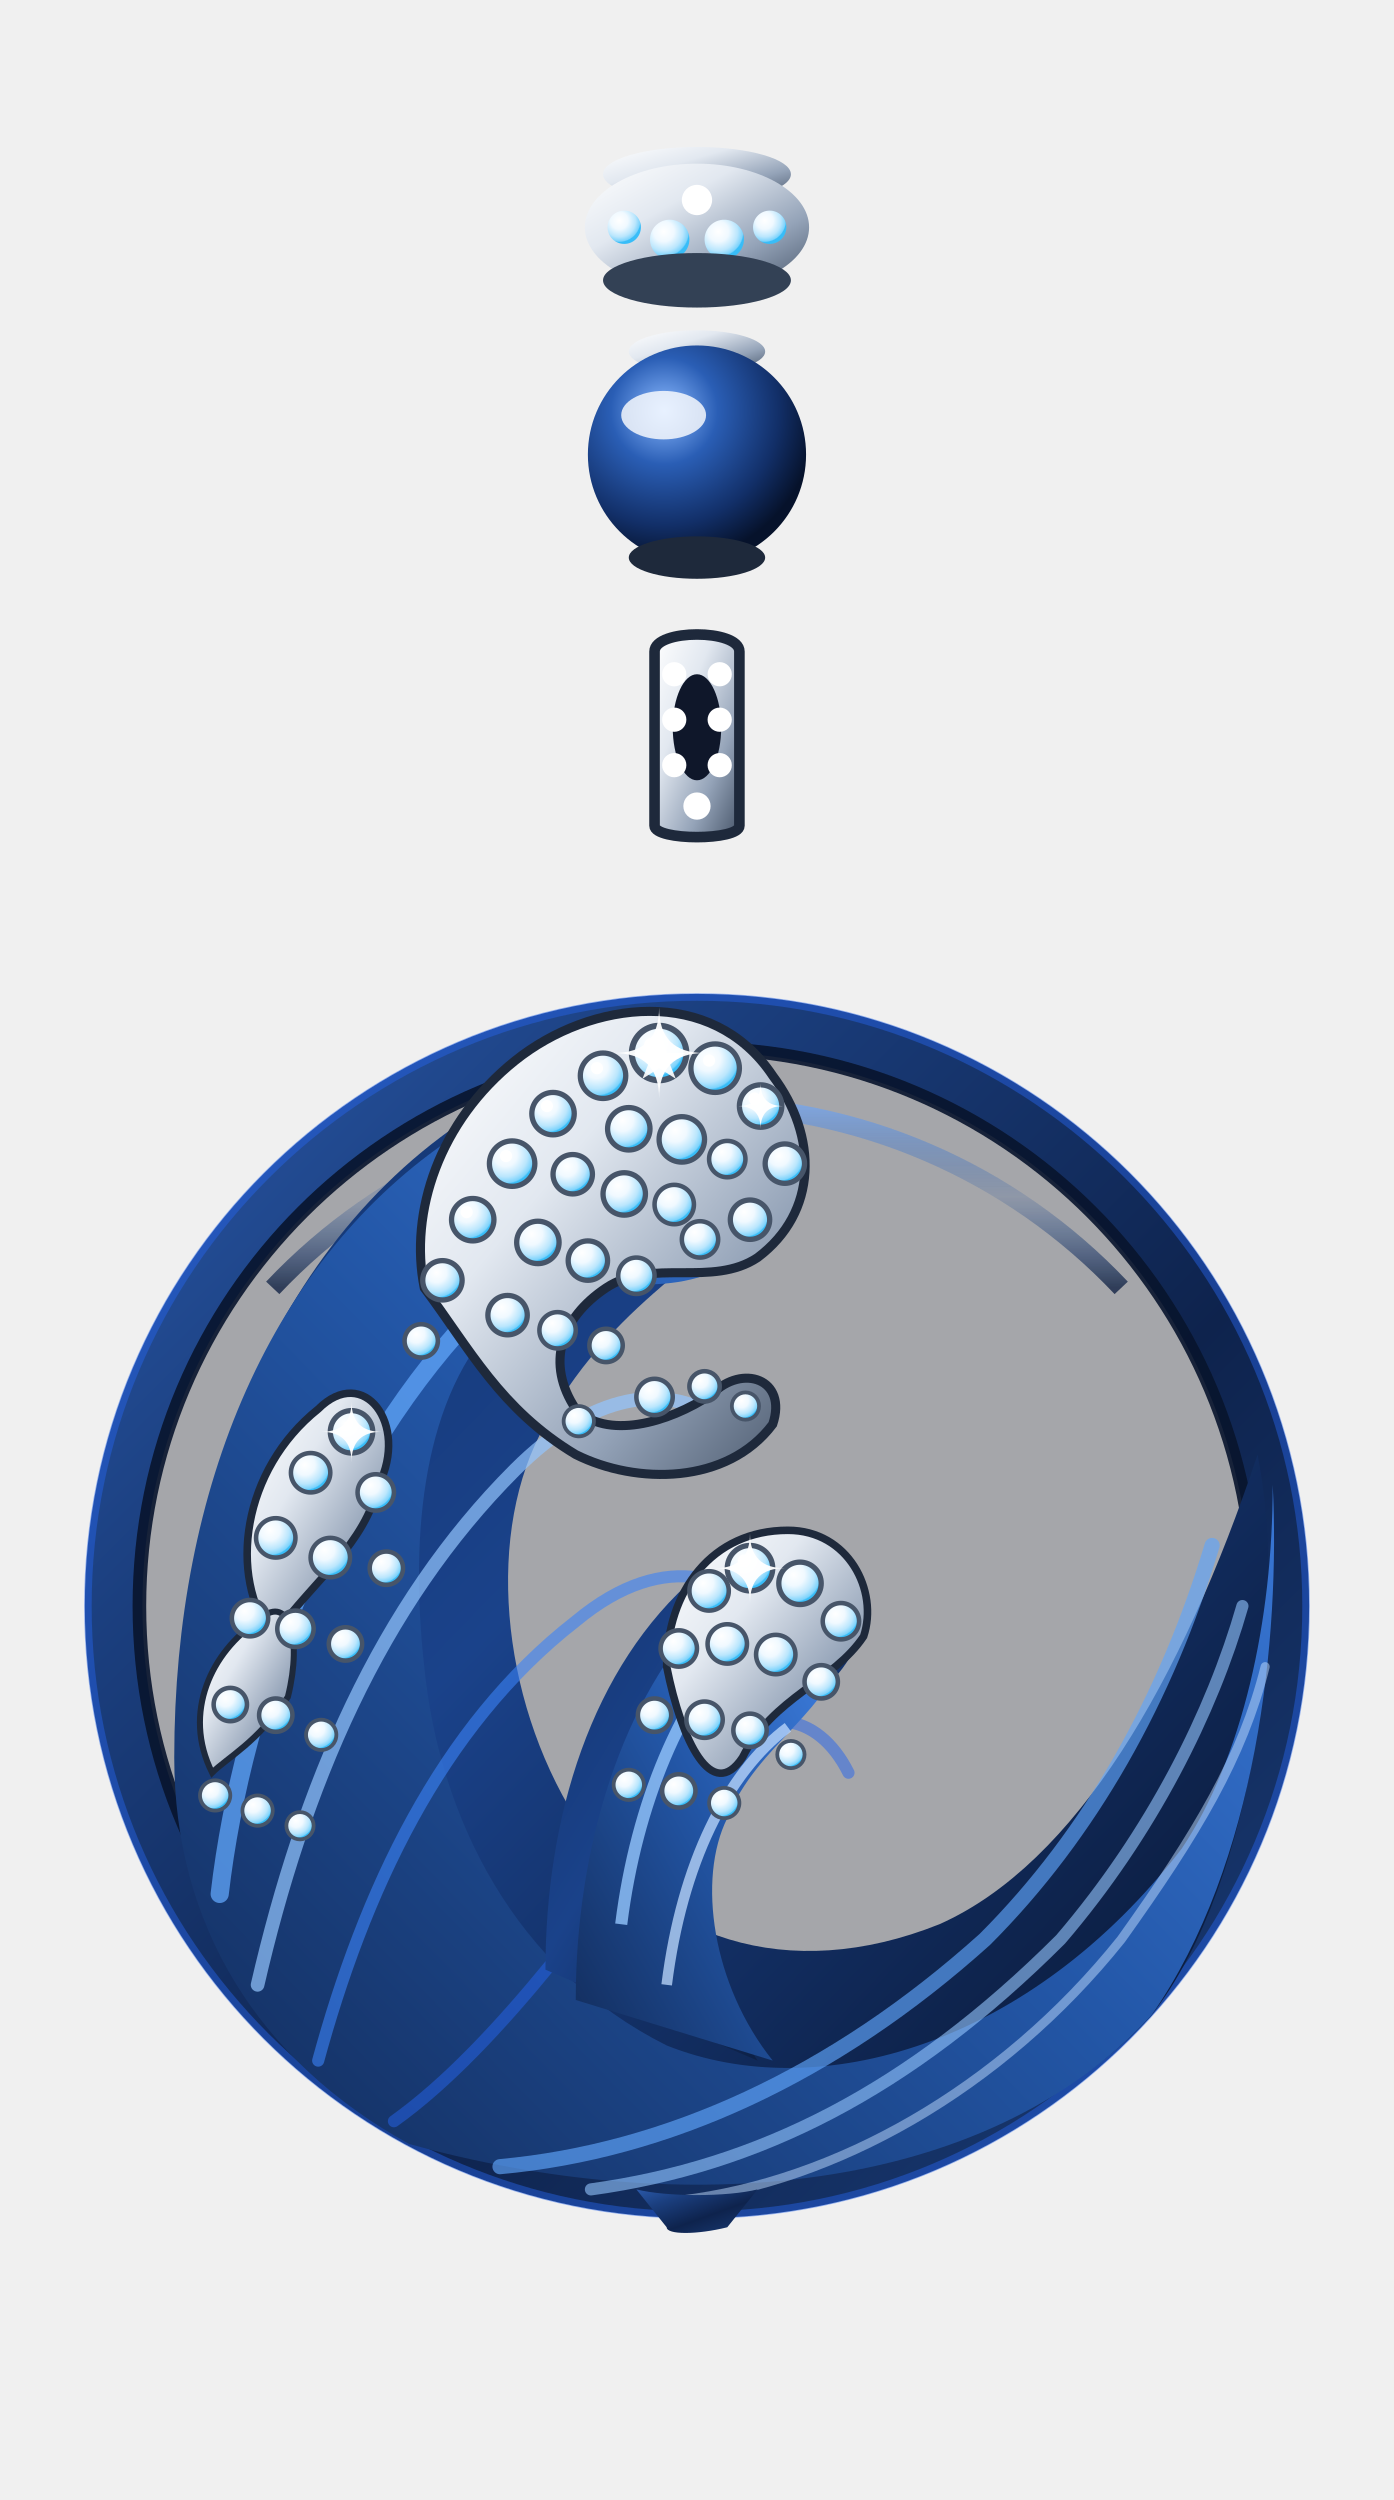
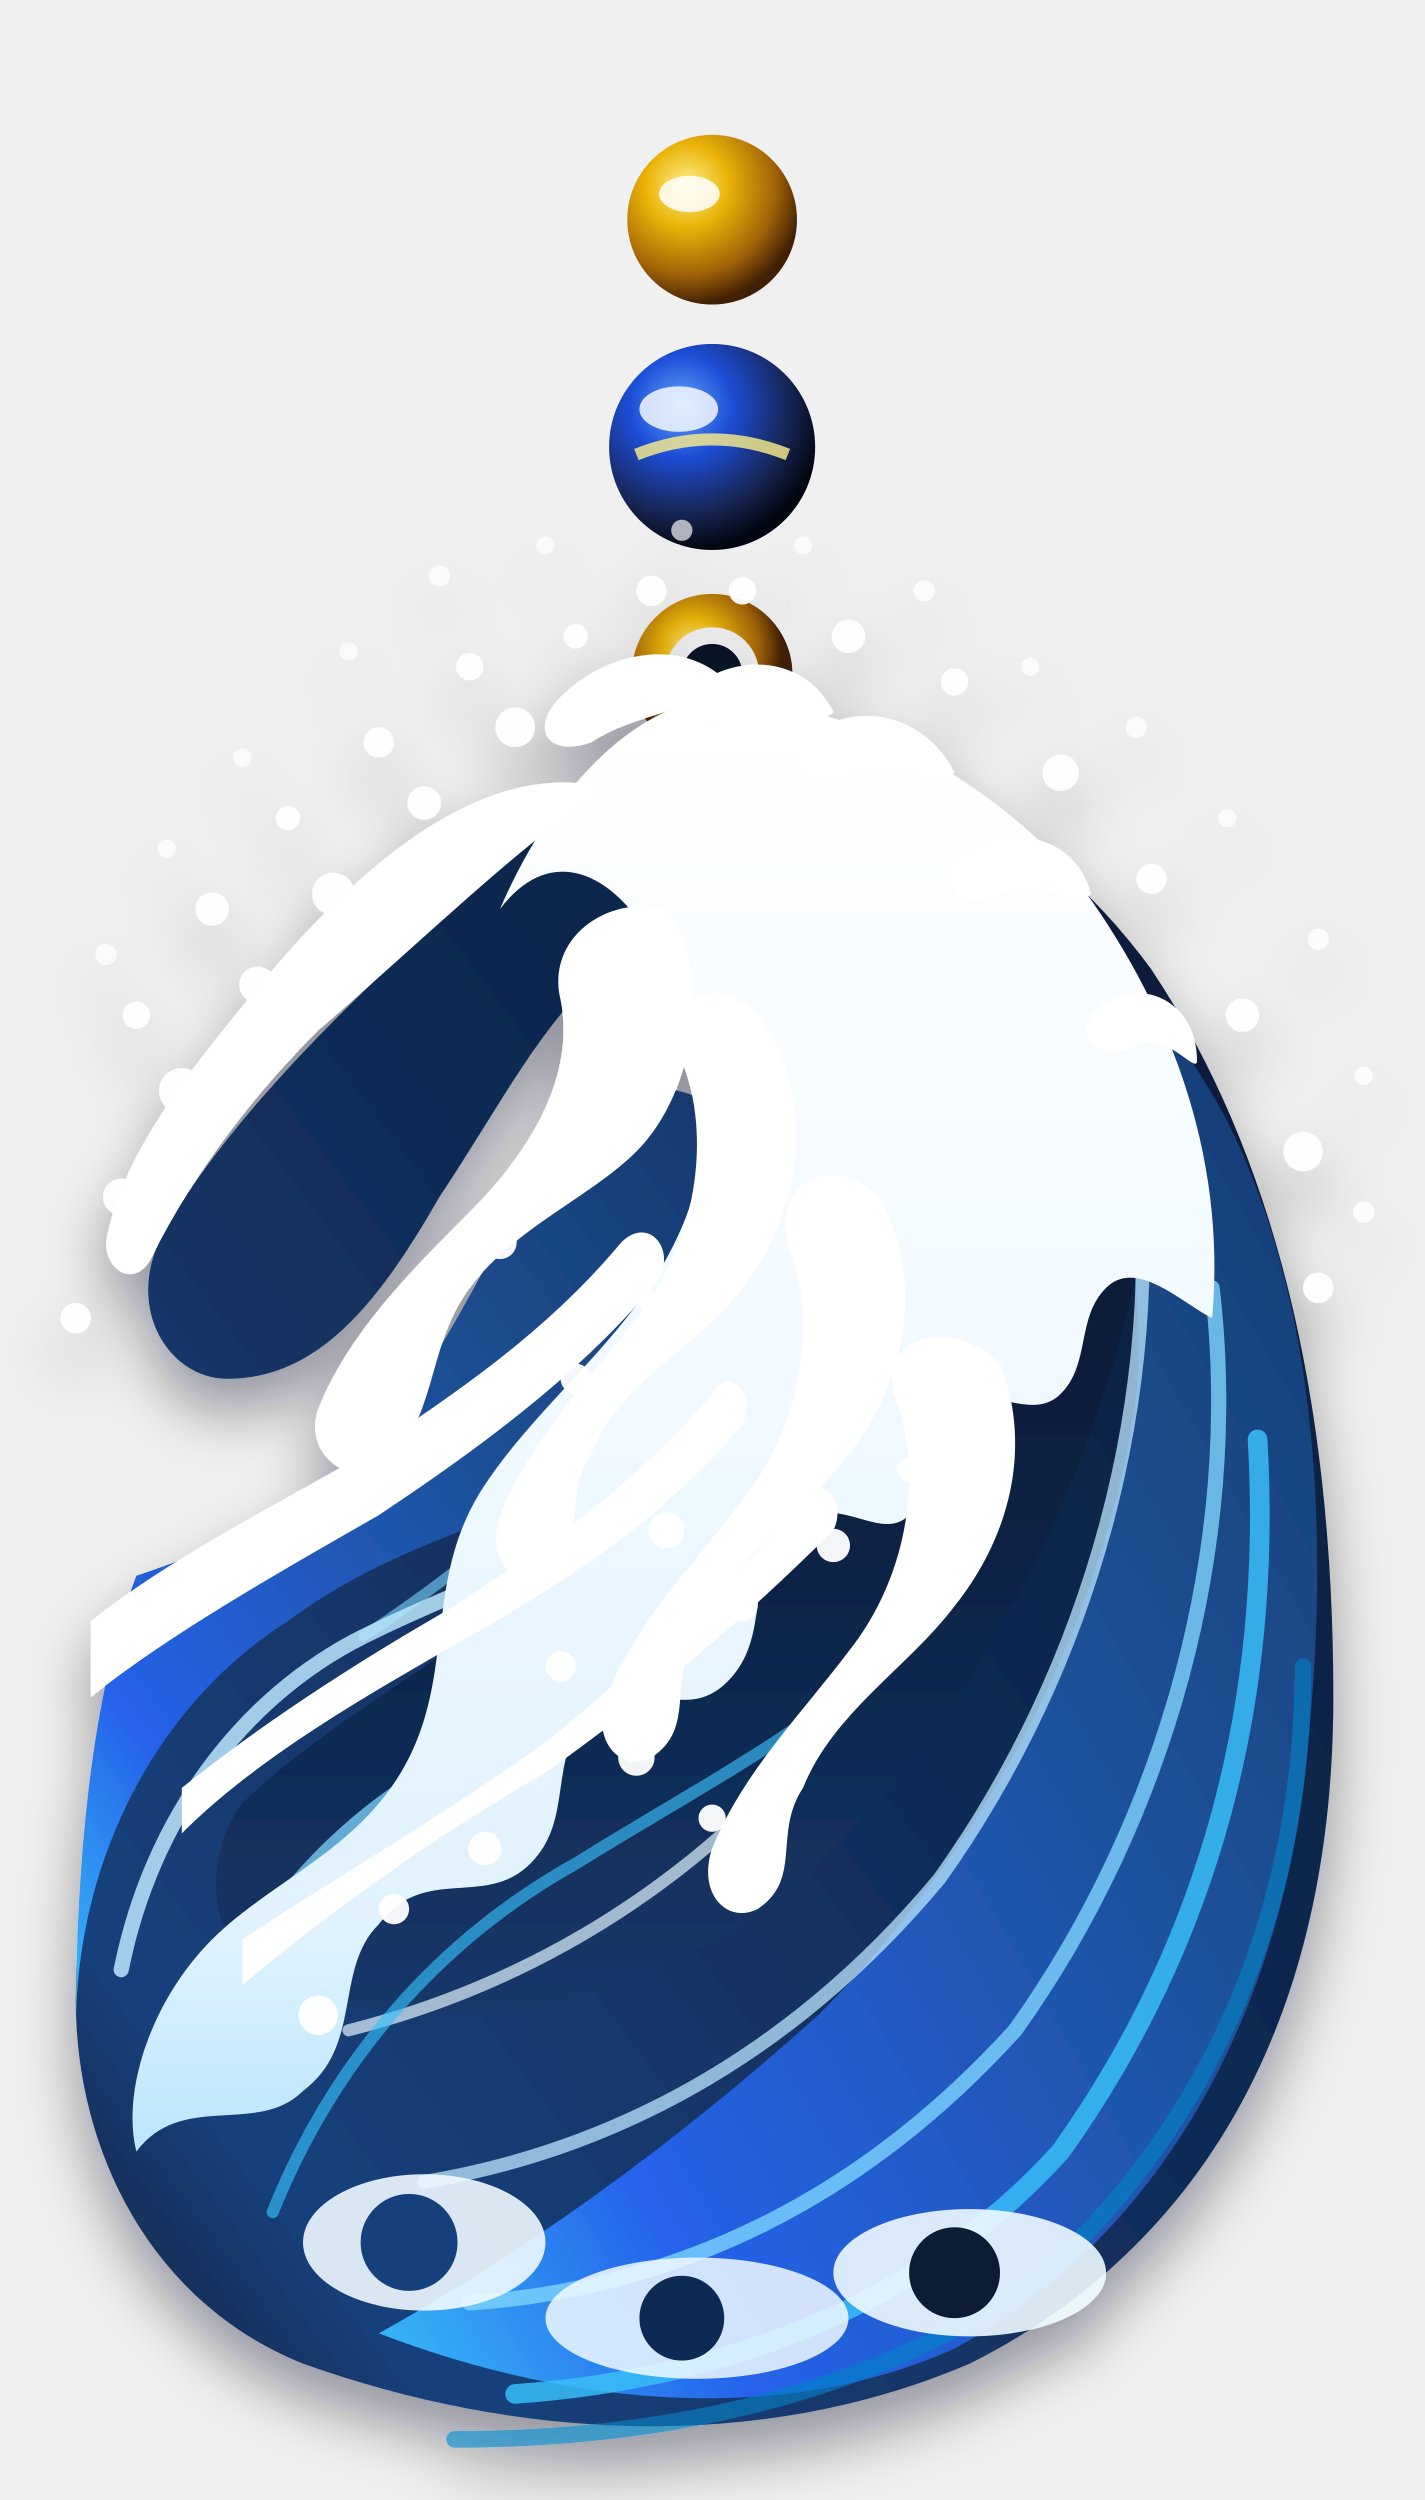
- <svg xmlns="http://www.w3.org/2000/svg" id="Layer_OceanWave" viewBox="0 0 92 165" width="92" height="165">
+ <svg xmlns="http://www.w3.org/2000/svg" id="Layer_OceanWave" viewBox="0 0 94 165" width="94" height="165">
  <defs>
-     <linearGradient id="cordGrad" x1="0%" y1="0%" x2="100%" y2="0%">
-       <stop offset="0%" stop-color="#1c305c" />
-       <stop offset="50%" stop-color="#4a73b8" />
-       <stop offset="100%" stop-color="#0f1b36" />
+     <linearGradient id="silkCord" x1="0%" y1="0%" x2="100%" y2="0%">
+       <stop offset="0%" stop-color="#0a192f" />
+       <stop offset="50%" stop-color="#2a4365" />
+       <stop offset="100%" stop-color="#071326" />
    </linearGradient>
-     <linearGradient id="hoopGrad" x1="0%" y1="0%" x2="100%" y2="100%">
-       <stop offset="0%" stop-color="#2a58a7" />
-       <stop offset="25%" stop-color="#1b3f7f" />
-       <stop offset="60%" stop-color="#0e234d" />
-       <stop offset="90%" stop-color="#17366d" />
-       <stop offset="100%" stop-color="#2d60b3" />
+     <radialGradient id="goldBead" cx="35%" cy="30%" r="70%">
+       <stop offset="0%" stop-color="#fef08a" />
+       <stop offset="35%" stop-color="#eab308" />
+       <stop offset="75%" stop-color="#a16207" />
+       <stop offset="100%" stop-color="#422006" />
+     </radialGradient>
+     <radialGradient id="indigoBead" cx="35%" cy="30%" r="70%">
+       <stop offset="0%" stop-color="#60a5fa" />
+       <stop offset="35%" stop-color="#1d4ed8" />
+       <stop offset="75%" stop-color="#172554" />
+       <stop offset="100%" stop-color="#030712" />
+     </radialGradient>
+     <linearGradient id="prussianDeep" x1="100%" y1="0%" x2="0%" y2="100%">
+       <stop offset="0%" stop-color="#0a1931" />
+       <stop offset="45%" stop-color="#102a54" />
+       <stop offset="85%" stop-color="#18417c" />
+       <stop offset="100%" stop-color="#0b1b36" />
    </linearGradient>
-     <linearGradient id="hoopHighlight" x1="0%" y1="0%" x2="0%" y2="100%">
-       <stop offset="0%" stop-color="#6ea5f7" stop-opacity="0.8" />
-       <stop offset="50%" stop-color="#23529d" stop-opacity="0.2" />
-       <stop offset="100%" stop-color="#0c1d3f" stop-opacity="0.9" />
+     <linearGradient id="prussianMid" x1="100%" y1="0%" x2="0%" y2="100%">
+       <stop offset="0%" stop-color="#143668" />
+       <stop offset="40%" stop-color="#1d5096" />
+       <stop offset="80%" stop-color="#2563eb" />
+       <stop offset="100%" stop-color="#38bdf8" />
    </linearGradient>
-     <radialGradient id="sapphireBead" cx="35%" cy="30%" r="70%">
-       <stop offset="0%" stop-color="#8ab9ff" />
-       <stop offset="35%" stop-color="#2a5eb5" />
-       <stop offset="75%" stop-color="#122f68" />
-       <stop offset="100%" stop-color="#06122b" />
-     </radialGradient>
-     <linearGradient id="platGrad" x1="0%" y1="0%" x2="100%" y2="100%">
+     <linearGradient id="waveHollow" x1="50%" y1="0%" x2="50%" y2="100%">
+       <stop offset="0%" stop-color="#061224" />
+       <stop offset="60%" stop-color="#0c2346" />
+       <stop offset="100%" stop-color="#16386b" />
+     </linearGradient>
+     <linearGradient id="foamShade" x1="0%" y1="0%" x2="0%" y2="100%">
      <stop offset="0%" stop-color="#ffffff" />
-       <stop offset="35%" stop-color="#e2e8f0" />
-       <stop offset="70%" stop-color="#94a3b8" />
-       <stop offset="100%" stop-color="#475569" />
+       <stop offset="50%" stop-color="#f0f9ff" />
+       <stop offset="85%" stop-color="#e0f2fe" />
+       <stop offset="100%" stop-color="#bae6fd" />
    </linearGradient>
-     <radialGradient id="diamondGleam" cx="35%" cy="30%" r="65%">
-       <stop offset="0%" stop-color="#ffffff" />
-       <stop offset="40%" stop-color="#f0f9ff" />
-       <stop offset="75%" stop-color="#bae6fd" />
-       <stop offset="95%" stop-color="#7dd3fc" />
-       <stop offset="100%" stop-color="#38bdf8" />
-     </radialGradient>
-     <linearGradient id="waveDeep" x1="0%" y1="0%" x2="100%" y2="100%">
-       <stop offset="0%" stop-color="#14346e" />
-       <stop offset="40%" stop-color="#1a428a" />
-       <stop offset="75%" stop-color="#0f2652" />
-       <stop offset="100%" stop-color="#08142c" />
-     </linearGradient>
-     <linearGradient id="waveMid" x1="0%" y1="100%" x2="100%" y2="0%">
-       <stop offset="0%" stop-color="#122b59" />
-       <stop offset="50%" stop-color="#2357a8" />
-       <stop offset="85%" stop-color="#3b7ad9" />
-       <stop offset="100%" stop-color="#6ba6f7" />
-     </linearGradient>
-     <linearGradient id="waveCrestShade" x1="0%" y1="0%" x2="0%" y2="100%">
-       <stop offset="0%" stop-color="#1e468a" />
-       <stop offset="60%" stop-color="#132c57" />
-       <stop offset="100%" stop-color="#09152b" />
-     </linearGradient>
-     <filter id="diamondGlow" x="-30%" y="-30%" width="160%" height="160%">
-       <feGaussianBlur stdDeviation="0.6" result="blur" />
-       <feComposite in="SourceGraphic" in2="blur" operator="over" />
+     <filter id="waveShadow" x="-10%" y="-10%" width="120%" height="120%">
+       <feDropShadow dx="0" dy="2.2" stdDeviation="2.0" flood-color="#020617" flood-opacity="0.38" />
    </filter>
  </defs>
-   <line x1="46" y1="0" x2="46" y2="48" stroke="url(#cordGrad)" stroke-width="3.2" stroke-linecap="round" />
-   <ellipse cx="46" cy="11.5" rx="6.2" ry="1.8" fill="url(#platGrad)" />
-   <ellipse cx="46" cy="15" rx="7.4" ry="4.2" fill="url(#platGrad)" />
-   <circle cx="41.2" cy="15" r="1.1" fill="url(#diamondGleam)" />
-   <circle cx="44.2" cy="15.8" r="1.3" fill="url(#diamondGleam)" />
-   <circle cx="47.8" cy="15.8" r="1.3" fill="url(#diamondGleam)" />
-   <circle cx="50.8" cy="15" r="1.1" fill="url(#diamondGleam)" />
-   <circle cx="46" cy="13.2" r="1.0" fill="#ffffff" />
-   <ellipse cx="46" cy="18.5" rx="6.2" ry="1.8" fill="#334155" />
-   <ellipse cx="46" cy="23.2" rx="4.5" ry="1.4" fill="url(#platGrad)" />
-   <circle cx="46" cy="30" r="7.2" fill="url(#sapphireBead)" />
-   <ellipse cx="43.8" cy="27.4" rx="2.8" ry="1.6" fill="#ffffff" opacity="0.8" />
-   <ellipse cx="46" cy="36.8" rx="4.5" ry="1.4" fill="#1e293b" />
-   <path d="M 43.2 43 C 43.2 41.5 48.8 41.5 48.8 43 L 48.8 54.5 C 48.8 55.5 43.2 55.5 43.2 54.5 Z" fill="url(#platGrad)" stroke="#1e293b" stroke-width="0.7" />
-   <ellipse cx="46" cy="48" rx="1.6" ry="3.5" fill="#0f172a" />
-   <circle cx="44.5" cy="44.5" r="0.8" fill="#ffffff" />
-   <circle cx="47.5" cy="44.5" r="0.8" fill="#ffffff" />
-   <circle cx="44.5" cy="47.5" r="0.8" fill="#ffffff" />
-   <circle cx="47.5" cy="47.5" r="0.8" fill="#ffffff" />
-   <circle cx="44.5" cy="50.5" r="0.8" fill="#ffffff" />
-   <circle cx="47.5" cy="50.5" r="0.8" fill="#ffffff" />
-   <circle cx="46" cy="53.2" r="0.9" fill="#ffffff" />
-   <circle cx="46" cy="107" r="38.5" fill="#030712" opacity="0.32" />
-   <circle cx="46" cy="106" r="38.5" fill="none" stroke="url(#hoopGrad)" stroke-width="3.8" />
-   <circle cx="46" cy="106" r="36.8" fill="none" stroke="#08142c" stroke-width="0.9" opacity="0.9" />
-   <path d="M 18 85 A 38.5 38.5 0 0 1 74 85" fill="none" stroke="url(#hoopHighlight)" stroke-width="1.2" opacity="0.85" />
-   <circle cx="46" cy="106" r="40.2" fill="none" stroke="#2563eb" stroke-width="0.5" opacity="0.45" />
-   <path d="M 12 114            C 12 96, 20 78, 36 71            C 44 67, 52 70, 50 78            C 48 83, 41 85, 36 94            C 32 101, 33 112, 38 120            C 43 128, 52 131, 62 127            C 71 123, 78 111, 83 96            C 85 106, 83 124, 76 133            C 66 144, 46 146, 28 141            C 18 135, 12 125, 12 114 Z" fill="url(#waveDeep)" />
-   <path d="M 11.5 116            C 11.5 98, 18 83, 30 75            C 37 70, 47 69, 51 74            C 53 77, 51 81, 47 84            C 42 86, 38 83, 33 87            C 28 92, 27 101, 28 110            C 29 120, 34 130, 44 135            C 54 139, 68 135, 78 122            C 82 116, 84 107, 84 98            C 84.5 108, 83 123, 76 133            C 65 145, 45 146.5, 27 141.5            C 17 136, 11.5 127, 11.5 116 Z" fill="url(#waveMid)" />
-   <path d="M 14.5 125 C 16 112, 22 96, 32 86 C 37 81, 43 78, 48 80" fill="none" stroke="#60a5fa" stroke-width="1.2" stroke-linecap="round" opacity="0.75" />
-   <path d="M 17 131 C 20 118, 25 106, 34 97 C 39 92, 44 91, 48 94" fill="none" stroke="#93c5fd" stroke-width="0.9" stroke-linecap="round" opacity="0.7" />
-   <path d="M 21 136 C 24 125, 29 114, 38 107 C 44 102, 49 104, 52 108" fill="none" stroke="#3b82f6" stroke-width="0.8" stroke-linecap="round" opacity="0.6" />
-   <path d="M 26 140 C 33 135, 40 125, 46 117 C 50 112, 54 113, 56 117" fill="none" stroke="#2563eb" stroke-width="0.8" stroke-linecap="round" opacity="0.5" />
-   <path d="M 33 143 C 44 142, 55 137, 65 128 C 72 121, 77 112, 80 102" fill="none" stroke="#60a5fa" stroke-width="1.0" stroke-linecap="round" opacity="0.65" />
-   <path d="M 39 144.5 C 50 143, 60 138, 70 128 C 76 121, 80 113, 82 106" fill="none" stroke="#93c5fd" stroke-width="0.8" stroke-linecap="round" opacity="0.6" />
-   <path d="M 45 145.2 C 55 144, 66 138, 74 128 C 79 121, 82 116, 83.5 110" fill="none" stroke="#bfdbfe" stroke-width="0.6" stroke-linecap="round" opacity="0.5" />
-   <path d="M 36 130            C 36 120, 39 110, 46 104            C 51 99, 58 101, 57 107            C 56 112, 51 113, 48 118            C 45 123, 46 130, 50 136 Z" fill="url(#waveDeep)" />
-   <path d="M 38 132            C 38 122, 41 112, 47 106            C 51 102, 56 103, 56 108            C 55 113, 50 115, 48 120            C 46 124, 47 131, 51 136 Z" fill="url(#waveMid)" />
-   <path d="M 41 127 C 42 119, 45 112, 49 108" fill="none" stroke="#93c5fd" stroke-width="0.8" opacity="0.8" />
-   <path d="M 44 131 C 45 123, 48 117, 52 114" fill="none" stroke="#bfdbfe" stroke-width="0.7" opacity="0.75" />
-   <path d="M 28 85            C 27 80, 29 74, 34 70            C 39 66, 47 65, 51 71            C 54 75, 54 80, 50 83            C 47 85, 43 83, 40 85            C 37 87, 36 90, 38 93            C 40 95, 44 94, 47 92            C 49 90, 52 91, 51 94            C 48 98, 42 98, 38 96            C 33 93, 31 89, 28 85 Z" fill="url(#platGrad)" stroke="#1e293b" stroke-width="0.6" />
-   <path d="M 44 110            C 44 105, 47 101, 52 101            C 56 101, 58 105, 57 108            C 55 111, 51 112, 49 116            C 47 119, 45 115, 44 110 Z" fill="url(#platGrad)" stroke="#1e293b" stroke-width="0.5" />
-   <path d="M 18 108 C 15 104, 16 97, 21 93 C 24 90, 27 94, 25 98 C 24 102, 21 104, 18 108 Z" fill="url(#platGrad)" stroke="#1e293b" stroke-width="0.5" />
-   <path d="M 14 117 C 12 113, 14 109, 17 107 C 19 105, 20 108, 19 112 C 17 115, 15 116, 14 117 Z" fill="url(#platGrad)" stroke="#1e293b" stroke-width="0.4" />
-   <g id="crestDiamonds">
-     <circle cx="43.5" cy="69.5" r="1.8" fill="url(#diamondGleam)" stroke="#475569" stroke-width="0.4" />
-     <polygon points="43.5,67.8 44.0,69.5 45.2,69.5 44.2,70.2 44.6,71.2 43.5,70.5 42.4,71.2 42.8,70.2 41.8,69.5 43.0,69.5" fill="#ffffff" opacity="0.9" />
-     <circle cx="43.0" cy="69.0" r="0.5" fill="#ffffff" />
-     <circle cx="39.8" cy="71.0" r="1.5" fill="url(#diamondGleam)" stroke="#475569" stroke-width="0.35" />
-     <circle cx="39.4" cy="70.5" r="0.4" fill="#ffffff" />
-     <circle cx="36.5" cy="73.5" r="1.4" fill="url(#diamondGleam)" stroke="#475569" stroke-width="0.35" />
-     <circle cx="36.1" cy="73.0" r="0.4" fill="#ffffff" />
-     <circle cx="33.8" cy="76.8" r="1.5" fill="url(#diamondGleam)" stroke="#475569" stroke-width="0.35" />
-     <circle cx="33.4" cy="76.3" r="0.4" fill="#ffffff" />
-     <circle cx="31.2" cy="80.5" r="1.4" fill="url(#diamondGleam)" stroke="#475569" stroke-width="0.35" />
-     <circle cx="30.8" cy="80.0" r="0.4" fill="#ffffff" />
-     <circle cx="29.2" cy="84.5" r="1.3" fill="url(#diamondGleam)" stroke="#475569" stroke-width="0.35" />
-     <circle cx="27.8" cy="88.5" r="1.1" fill="url(#diamondGleam)" stroke="#475569" stroke-width="0.3" />
-     <circle cx="47.2" cy="70.5" r="1.6" fill="url(#diamondGleam)" stroke="#475569" stroke-width="0.35" />
-     <circle cx="46.8" cy="70.0" r="0.4" fill="#ffffff" />
-     <circle cx="50.2" cy="73.0" r="1.4" fill="url(#diamondGleam)" stroke="#475569" stroke-width="0.35" />
-     <circle cx="49.8" cy="72.5" r="0.4" fill="#ffffff" />
-     <circle cx="51.8" cy="76.8" r="1.3" fill="url(#diamondGleam)" stroke="#475569" stroke-width="0.35" />
-     <circle cx="49.5" cy="80.5" r="1.3" fill="url(#diamondGleam)" stroke="#475569" stroke-width="0.35" />
-     <circle cx="46.2" cy="81.8" r="1.2" fill="url(#diamondGleam)" stroke="#475569" stroke-width="0.3" />
-     <circle cx="41.5" cy="74.5" r="1.4" fill="url(#diamondGleam)" stroke="#475569" stroke-width="0.35" />
-     <circle cx="45.0" cy="75.2" r="1.5" fill="url(#diamondGleam)" stroke="#475569" stroke-width="0.35" />
-     <circle cx="48.0" cy="76.5" r="1.2" fill="url(#diamondGleam)" stroke="#475569" stroke-width="0.3" />
-     <circle cx="37.8" cy="77.5" r="1.3" fill="url(#diamondGleam)" stroke="#475569" stroke-width="0.35" />
-     <circle cx="41.2" cy="78.8" r="1.4" fill="url(#diamondGleam)" stroke="#475569" stroke-width="0.35" />
-     <circle cx="44.5" cy="79.5" r="1.3" fill="url(#diamondGleam)" stroke="#475569" stroke-width="0.3" />
-     <circle cx="35.5" cy="82.0" r="1.4" fill="url(#diamondGleam)" stroke="#475569" stroke-width="0.35" />
-     <circle cx="38.8" cy="83.2" r="1.3" fill="url(#diamondGleam)" stroke="#475569" stroke-width="0.35" />
-     <circle cx="42.0" cy="84.2" r="1.2" fill="url(#diamondGleam)" stroke="#475569" stroke-width="0.3" />
-     <circle cx="33.5" cy="86.8" r="1.3" fill="url(#diamondGleam)" stroke="#475569" stroke-width="0.35" />
-     <circle cx="36.8" cy="87.8" r="1.2" fill="url(#diamondGleam)" stroke="#475569" stroke-width="0.3" />
-     <circle cx="40.0" cy="88.8" r="1.1" fill="url(#diamondGleam)" stroke="#475569" stroke-width="0.3" />
-     <circle cx="43.2" cy="92.2" r="1.2" fill="url(#diamondGleam)" stroke="#475569" stroke-width="0.3" />
-     <circle cx="46.5" cy="91.5" r="1.0" fill="url(#diamondGleam)" stroke="#475569" stroke-width="0.3" />
-     <circle cx="49.2" cy="92.8" r="0.9" fill="url(#diamondGleam)" stroke="#475569" stroke-width="0.25" />
-     <circle cx="38.2" cy="93.8" r="1.0" fill="url(#diamondGleam)" stroke="#475569" stroke-width="0.25" />
+   <line x1="47" y1="0" x2="47" y2="48" stroke="url(#silkCord)" stroke-width="3.4" stroke-linecap="round" />
+   <circle cx="47" cy="14.5" r="5.6" fill="url(#goldBead)" />
+   <ellipse cx="45.5" cy="12.8" rx="2.0" ry="1.2" fill="#ffffff" opacity="0.85" />
+   <circle cx="47" cy="29.5" r="6.8" fill="url(#indigoBead)" />
+   <ellipse cx="44.8" cy="27.0" rx="2.6" ry="1.5" fill="#ffffff" opacity="0.8" />
+   <path d="M 42 30 Q 47 28 52 30" fill="none" stroke="#fef08a" stroke-width="0.8" opacity="0.8" />
+   <circle cx="47" cy="44.5" r="4.2" fill="none" stroke="url(#goldBead)" stroke-width="2.2" />
+   <circle cx="47" cy="44.5" r="2.0" fill="#081528" />
+   <g filter="url(#waveShadow)">
+     <path d="M 47 48              C 56 48, 68 53, 76 64              C 84 76, 88 92, 88 112              C 88 135, 78 149, 64 156              C 50 162, 34 161, 20 156              C 10 152, 5 142, 5 132              C 5 120, 11 110, 19 104              C 27 98, 36 96, 43 90              C 49 84, 52 75, 49 68              C 47 63, 44 61, 40 64              C 36 67, 33 73, 29 79              C 25 86, 21 91, 15 91              C 11 91, 8 86, 11 81              C 15 74, 23 66, 31 59              C 38 52, 44 48, 47 48 Z" fill="url(#prussianDeep)" />
+     <path d="M 76 78              C 74 94, 66 112, 53 124              C 42 133, 29 135, 18 131              C 14 129, 13 123, 16 119              C 21 114, 29 110, 36 104              C 44 98, 49 88, 48 78              C 47 70, 42 66, 38 68              C 45 61, 55 58, 63 62              C 71 67, 76 72, 76 78 Z" fill="url(#waveHollow)" />
+     <path d="M 52 50              C 63 53, 74 61, 81 74              C 87 86, 88 102, 86 118              C 84 134, 76 148, 63 155              C 52 160, 38 159, 25 154              C 34 149, 44 142, 54 133              C 65 122, 73 107, 75 92              C 76 81, 72 71, 64 64              C 58 59, 50 58, 44 64              C 49 56, 51 51, 52 50 Z" fill="url(#prussianMid)" />
+     <path d="M 83 95 C 84 112, 80 128, 70 142 C 61 152, 48 157, 34 158" fill="none" stroke="#38bdf8" stroke-width="1.3" stroke-linecap="round" opacity="0.85" />
+     <path d="M 80 85 C 82 102, 77 120, 67 134 C 57 145, 45 151, 31 152" fill="none" stroke="#7dd3fc" stroke-width="1.0" stroke-linecap="round" opacity="0.8" />
+     <path d="M 75 75 C 77 92, 72 110, 62 124 C 52 136, 40 142, 28 144" fill="none" stroke="#bae6fd" stroke-width="0.9" stroke-linecap="round" opacity="0.75" />
+     <path d="M 68 64 C 71 80, 66 98, 56 112 C 47 124, 35 131, 23 134" fill="none" stroke="#e0f2fe" stroke-width="0.8" stroke-linecap="round" opacity="0.7" />
+     <path d="M 86 110 C 86 126, 80 140, 69 150 C 58 158, 44 161, 30 161" fill="none" stroke="#0284c7" stroke-width="1.1" stroke-linecap="round" opacity="0.6" />
+     <path d="M 60 55 C 64 68, 60 84, 52 98 C 45 109, 36 116, 26 122" fill="none" stroke="#bae6fd" stroke-width="0.8" stroke-linecap="round" opacity="0.65" />
+     <path d="M 53 50 C 56 62, 53 74, 46 86 C 41 95, 33 102, 24 108" fill="none" stroke="#7dd3fc" stroke-width="0.7" stroke-linecap="round" opacity="0.6" />
+     <path d="M 5 134              C 5 122, 11 112, 19 107              C 27 101, 36 100, 44 95              C 49 91, 52 83, 50 77              C 48 72, 43 70, 39 74              C 34 78, 32 85, 27 92              C 22 99, 15 102, 9 104              C 6 112, 5 123, 5 134 Z" fill="url(#prussianMid)" />
+     <path d="M 8 130 C 10 120, 16 112, 24 108 C 32 104, 40 102, 46 96" fill="none" stroke="#bae6fd" stroke-width="1.0" stroke-linecap="round" opacity="0.85" />
+     <path d="M 12 138 C 15 128, 22 120, 30 116 C 37 112, 45 109, 50 103" fill="none" stroke="#7dd3fc" stroke-width="0.9" stroke-linecap="round" opacity="0.75" />
+     <path d="M 18 146 C 22 136, 29 128, 38 123 C 46 118, 54 114, 60 108" fill="none" stroke="#38bdf8" stroke-width="0.8" stroke-linecap="round" opacity="0.65" />
+     <path d="M 47 46              C 54 46, 64 50, 71 58              C 77 66, 81 76, 80 87              C 78 86, 75 83, 73 85              C 71 87, 72 90, 70 92              C 68 94, 65 91, 63 93              C 61 95, 62 98, 60 100              C 58 102, 55 98, 52 101              C 49 104, 51 108, 48 111              C 45 114, 42 110, 39 113              C 36 116, 38 120, 35 123              C 32 126, 28 123, 25 127              C 22 130, 24 135, 20 138              C 17 141, 12 138, 9 142              C 8 138, 10 132, 14 128              C 18 124, 24 122, 27 116              C 30 110, 28 104, 32 98              C 36 92, 42 88, 45 81              C 48 74, 46 67, 43 62              C 40 57, 36 56, 33 60              C 36 53, 41 47, 47 46 Z" fill="url(#foamShade)" />
+     <path d="M 44 60 C 47 64, 46 72, 42 76 C 39 79, 34 81, 31 85 C 28 89, 29 94, 25 97 C 23 98, 20 96, 21 93 C 23 88, 27 84, 31 80 C 35 76, 38 71, 37 66 C 36 62, 40 59, 44 60 Z" fill="#ffffff" />
+     <path d="M 40 52 C 34 56, 28 62, 21 68 C 17 72, 13 77, 10 83 C 9 85, 7 84, 7 82 C 8 76, 13 70, 18 64 C 24 57, 32 50, 40 52 Z" fill="#ffffff" />
+     <path d="M 50 67 C 54 72, 53 80, 49 85 C 46 89, 41 91, 39 96 C 37 99, 39 102, 36 104 C 34 105, 32 103, 33 100 C 35 95, 39 91, 42 87 C 46 82, 47 75, 45 70 C 44 66, 47 64, 50 67 Z" fill="#ffffff" />
+     <path d="M 58 79 C 61 84, 60 91, 56 96 C 53 100, 48 103, 46 108 C 44 111, 46 114, 43 116 C 41 117, 39 115, 40 112 C 42 107, 46 103, 49 99 C 53 94, 54 87, 52 82 C 51 78, 55 76, 58 79 Z" fill="#ffffff" />
+     <path d="M 66 90 C 68 95, 67 101, 63 106 C 60 110, 55 113, 53 118 C 51 121, 53 124, 50 126 C 48 127, 46 125, 47 122 C 49 117, 53 113, 56 109 C 60 104, 61 97, 59 92 C 58 88, 63 87, 66 90 Z" fill="#ffffff" />
+     <path d="M 48 45 C 45 42, 40 43, 37 46 C 35 48, 36 50, 39 49 C 42 47, 46 47, 48 45 Z" fill="#ffffff" />
+     <path d="M 55 47 C 53 43, 48 43, 45 46 C 44 48, 46 49, 48 48 C 51 47, 54 48, 55 47 Z" fill="#ffffff" />
+     <path d="M 63 51 C 61 47, 56 46, 53 49 C 52 51, 54 52, 56 51 C 59 50, 62 52, 63 51 Z" fill="#ffffff" />
+     <path d="M 72 59 C 71 55, 66 54, 63 57 C 62 59, 64 60, 66 59 C 69 58, 71 60, 72 59 Z" fill="#ffffff" />
+     <path d="M 79 70 C 79 66, 75 64, 72 67 C 71 69, 73 70, 75 69 C 77 68, 79 71, 79 70 Z" fill="#ffffff" />
+     <path d="M 6 107 C 11 103, 17 100, 24 96 C 30 92, 36 88, 41 82 C 43 80, 45 83, 43 85 C 38 91, 31 96, 25 100 C 18 104, 11 108, 6 112 Z" fill="#ffffff" />
+     <path d="M 12 118 C 17 114, 23 110, 30 106 C 36 102, 42 98, 47 92 C 48 90, 50 92, 49 94 C 44 100, 38 104, 31 108 C 24 112, 17 116, 12 121 Z" fill="#ffffff" />
+     <path d="M 16 128 C 22 124, 29 120, 36 115 C 42 110, 48 105, 53 99 C 54 97, 56 99, 55 101 C 49 107, 43 112, 36 117 C 29 121, 22 126, 16 131 Z" fill="#ffffff" />
+     <ellipse cx="28" cy="148" rx="8" ry="4.5" fill="#f0f9ff" opacity="0.9" />
+     <circle cx="27" cy="148" r="3.2" fill="#18417c" />
+     <ellipse cx="46" cy="153" rx="10" ry="4.0" fill="#f0f9ff" opacity="0.85" />
+     <circle cx="45" cy="153" r="2.8" fill="#102a54" />
+     <ellipse cx="64" cy="150" rx="9" ry="4.2" fill="#f0f9ff" opacity="0.9" />
+     <circle cx="63" cy="150" r="3.0" fill="#0b1b36" />
+     <g fill="#ffffff" opacity="0.95">
+       <circle cx="34" cy="48" r="1.3" />
+       <circle cx="28" cy="53" r="1.1" />
+       <circle cx="22" cy="59" r="1.4" />
+       <circle cx="17" cy="65" r="1.2" />
+       <circle cx="12" cy="72" r="1.5" />
+       <circle cx="8" cy="79" r="1.2" />
+       <circle cx="5" cy="87" r="1.0" />
+       <circle cx="31" cy="44" r="0.9" />
+       <circle cx="25" cy="49" r="1.0" />
+       <circle cx="19" cy="54" r="0.8" />
+       <circle cx="14" cy="60" r="1.1" />
+       <circle cx="9" cy="67" r="0.9" />
+       <circle cx="38" cy="42" r="0.8" />
+       <circle cx="43" cy="39" r="1.0" />
+       <circle cx="49" cy="39" r="0.9" />
+       <circle cx="56" cy="42" r="1.1" />
+       <circle cx="63" cy="45" r="0.9" />
+       <circle cx="70" cy="51" r="1.2" />
+       <circle cx="76" cy="58" r="1.0" />
+       <circle cx="82" cy="67" r="1.1" />
+       <circle cx="86" cy="76" r="1.3" />
+       <circle cx="87" cy="85" r="1.0" />
+       <circle cx="33" cy="82" r="1.1" />
+       <circle cx="27" cy="87" r="0.9" />
+       <circle cx="22" cy="94" r="1.2" />
+       <circle cx="38" cy="91" r="1.0" />
+       <circle cx="43" cy="86" r="0.8" />
+       <circle cx="48" cy="93" r="1.1" />
+       <circle cx="54" cy="90" r="0.9" />
+       <circle cx="44" cy="101" r="1.2" />
+       <circle cx="49" cy="106" r="1.0" />
+       <circle cx="55" cy="102" r="1.1" />
+       <circle cx="60" cy="97" r="0.8" />
+       <circle cx="37" cy="110" r="1.0" />
+       <circle cx="42" cy="116" r="1.2" />
+       <circle cx="47" cy="120" r="0.9" />
+       <circle cx="32" cy="122" r="1.1" />
+       <circle cx="26" cy="126" r="1.0" />
+       <circle cx="21" cy="133" r="1.3" />
+       <circle cx="16" cy="50" r="0.6" opacity="0.8" />
+       <circle cx="11" cy="56" r="0.6" opacity="0.8" />
+       <circle cx="7" cy="63" r="0.7" opacity="0.8" />
+       <circle cx="23" cy="43" r="0.6" opacity="0.75" />
+       <circle cx="29" cy="38" r="0.7" opacity="0.75" />
+       <circle cx="36" cy="36" r="0.6" opacity="0.7" />
+       <circle cx="45" cy="35" r="0.7" opacity="0.7" />
+       <circle cx="53" cy="36" r="0.6" opacity="0.7" />
+       <circle cx="61" cy="39" r="0.7" opacity="0.75" />
+       <circle cx="68" cy="44" r="0.6" opacity="0.8" />
+       <circle cx="75" cy="48" r="0.7" opacity="0.8" />
+       <circle cx="81" cy="54" r="0.6" opacity="0.8" />
+       <circle cx="87" cy="62" r="0.7" opacity="0.85" />
+       <circle cx="90" cy="71" r="0.6" opacity="0.85" />
+       <circle cx="90" cy="80" r="0.7" opacity="0.85" />
+     </g>
  </g>
-   <g id="secondaryDiamonds">
-     <circle cx="49.5" cy="103.5" r="1.5" fill="url(#diamondGleam)" stroke="#475569" stroke-width="0.35" />
-     <circle cx="49.1" cy="103.0" r="0.4" fill="#ffffff" />
-     <circle cx="46.8" cy="105.0" r="1.3" fill="url(#diamondGleam)" stroke="#475569" stroke-width="0.3" />
-     <circle cx="52.8" cy="104.5" r="1.4" fill="url(#diamondGleam)" stroke="#475569" stroke-width="0.35" />
-     <circle cx="55.5" cy="107.0" r="1.2" fill="url(#diamondGleam)" stroke="#475569" stroke-width="0.3" />
-     <circle cx="44.8" cy="108.8" r="1.2" fill="url(#diamondGleam)" stroke="#475569" stroke-width="0.3" />
-     <circle cx="48.0" cy="108.5" r="1.3" fill="url(#diamondGleam)" stroke="#475569" stroke-width="0.3" />
-     <circle cx="51.2" cy="109.2" r="1.3" fill="url(#diamondGleam)" stroke="#475569" stroke-width="0.3" />
-     <circle cx="54.2" cy="111.0" r="1.1" fill="url(#diamondGleam)" stroke="#475569" stroke-width="0.3" />
-     <circle cx="43.2" cy="113.2" r="1.1" fill="url(#diamondGleam)" stroke="#475569" stroke-width="0.3" />
-     <circle cx="46.5" cy="113.5" r="1.2" fill="url(#diamondGleam)" stroke="#475569" stroke-width="0.3" />
-     <circle cx="49.5" cy="114.2" r="1.1" fill="url(#diamondGleam)" stroke="#475569" stroke-width="0.3" />
-     <circle cx="52.2" cy="115.8" r="0.9" fill="url(#diamondGleam)" stroke="#475569" stroke-width="0.25" />
-     <circle cx="41.5" cy="117.8" r="1.0" fill="url(#diamondGleam)" stroke="#475569" stroke-width="0.25" />
-     <circle cx="44.8" cy="118.2" r="1.1" fill="url(#diamondGleam)" stroke="#475569" stroke-width="0.3" />
-     <circle cx="47.8" cy="119.0" r="1.0" fill="url(#diamondGleam)" stroke="#475569" stroke-width="0.25" />
-   </g>
-   <g id="flankDiamonds">
-     <circle cx="23.2" cy="94.5" r="1.4" fill="url(#diamondGleam)" stroke="#475569" stroke-width="0.35" />
-     <circle cx="20.5" cy="97.2" r="1.3" fill="url(#diamondGleam)" stroke="#475569" stroke-width="0.3" />
-     <circle cx="24.8" cy="98.5" r="1.2" fill="url(#diamondGleam)" stroke="#475569" stroke-width="0.3" />
-     <circle cx="18.2" cy="101.5" r="1.3" fill="url(#diamondGleam)" stroke="#475569" stroke-width="0.3" />
-     <circle cx="21.8" cy="102.8" r="1.3" fill="url(#diamondGleam)" stroke="#475569" stroke-width="0.3" />
-     <circle cx="25.5" cy="103.5" r="1.1" fill="url(#diamondGleam)" stroke="#475569" stroke-width="0.3" />
-     <circle cx="16.5" cy="106.8" r="1.2" fill="url(#diamondGleam)" stroke="#475569" stroke-width="0.3" />
-     <circle cx="19.5" cy="107.5" r="1.2" fill="url(#diamondGleam)" stroke="#475569" stroke-width="0.3" />
-     <circle cx="22.8" cy="108.5" r="1.1" fill="url(#diamondGleam)" stroke="#475569" stroke-width="0.3" />
-     <circle cx="15.2" cy="112.5" r="1.1" fill="url(#diamondGleam)" stroke="#475569" stroke-width="0.3" />
-     <circle cx="18.2" cy="113.2" r="1.1" fill="url(#diamondGleam)" stroke="#475569" stroke-width="0.3" />
-     <circle cx="21.2" cy="114.5" r="1.0" fill="url(#diamondGleam)" stroke="#475569" stroke-width="0.25" />
-     <circle cx="14.2" cy="118.5" r="1.0" fill="url(#diamondGleam)" stroke="#475569" stroke-width="0.25" />
-     <circle cx="17.0" cy="119.5" r="1.0" fill="url(#diamondGleam)" stroke="#475569" stroke-width="0.25" />
-     <circle cx="19.8" cy="120.5" r="0.9" fill="url(#diamondGleam)" stroke="#475569" stroke-width="0.25" />
-   </g>
-   <g id="sparkleGlints" fill="#ffffff" opacity="0.95">
-     <path d="M 43.5 66.5 Q 43.5 69.5 40.5 69.5 Q 43.5 69.5 43.5 72.5 Q 43.5 69.5 46.5 69.5 Q 43.5 69.5 43.5 66.5 Z" />
-     <circle cx="43.5" cy="69.5" r="0.6" fill="#ffffff" />
-     <path d="M 49.5 101.2 Q 49.5 103.5 47.2 103.5 Q 49.5 103.5 49.5 105.8 Q 49.5 103.5 51.8 103.5 Q 49.5 103.5 49.5 101.2 Z" />
-     <circle cx="49.5" cy="103.5" r="0.5" fill="#ffffff" />
-     <path d="M 23.2 92.5 Q 23.2 94.5 21.2 94.5 Q 23.2 94.5 23.2 96.5 Q 23.2 94.5 25.2 94.5 Q 23.2 94.5 23.2 92.5 Z" />
-     <path d="M 50.2 71.5 Q 50.2 73.0 48.7 73.0 Q 50.2 73.0 50.2 74.5 Q 50.2 73.0 51.7 73.0 Q 50.2 73.0 50.2 71.5 Z" />
-   </g>
-   <path d="M 42 144.5 C 44 145 48 145 50 144.5 L 48 147 C 46 147.5 44 147.5 44 147 Z" fill="url(#hoopGrad)" />
</svg>
